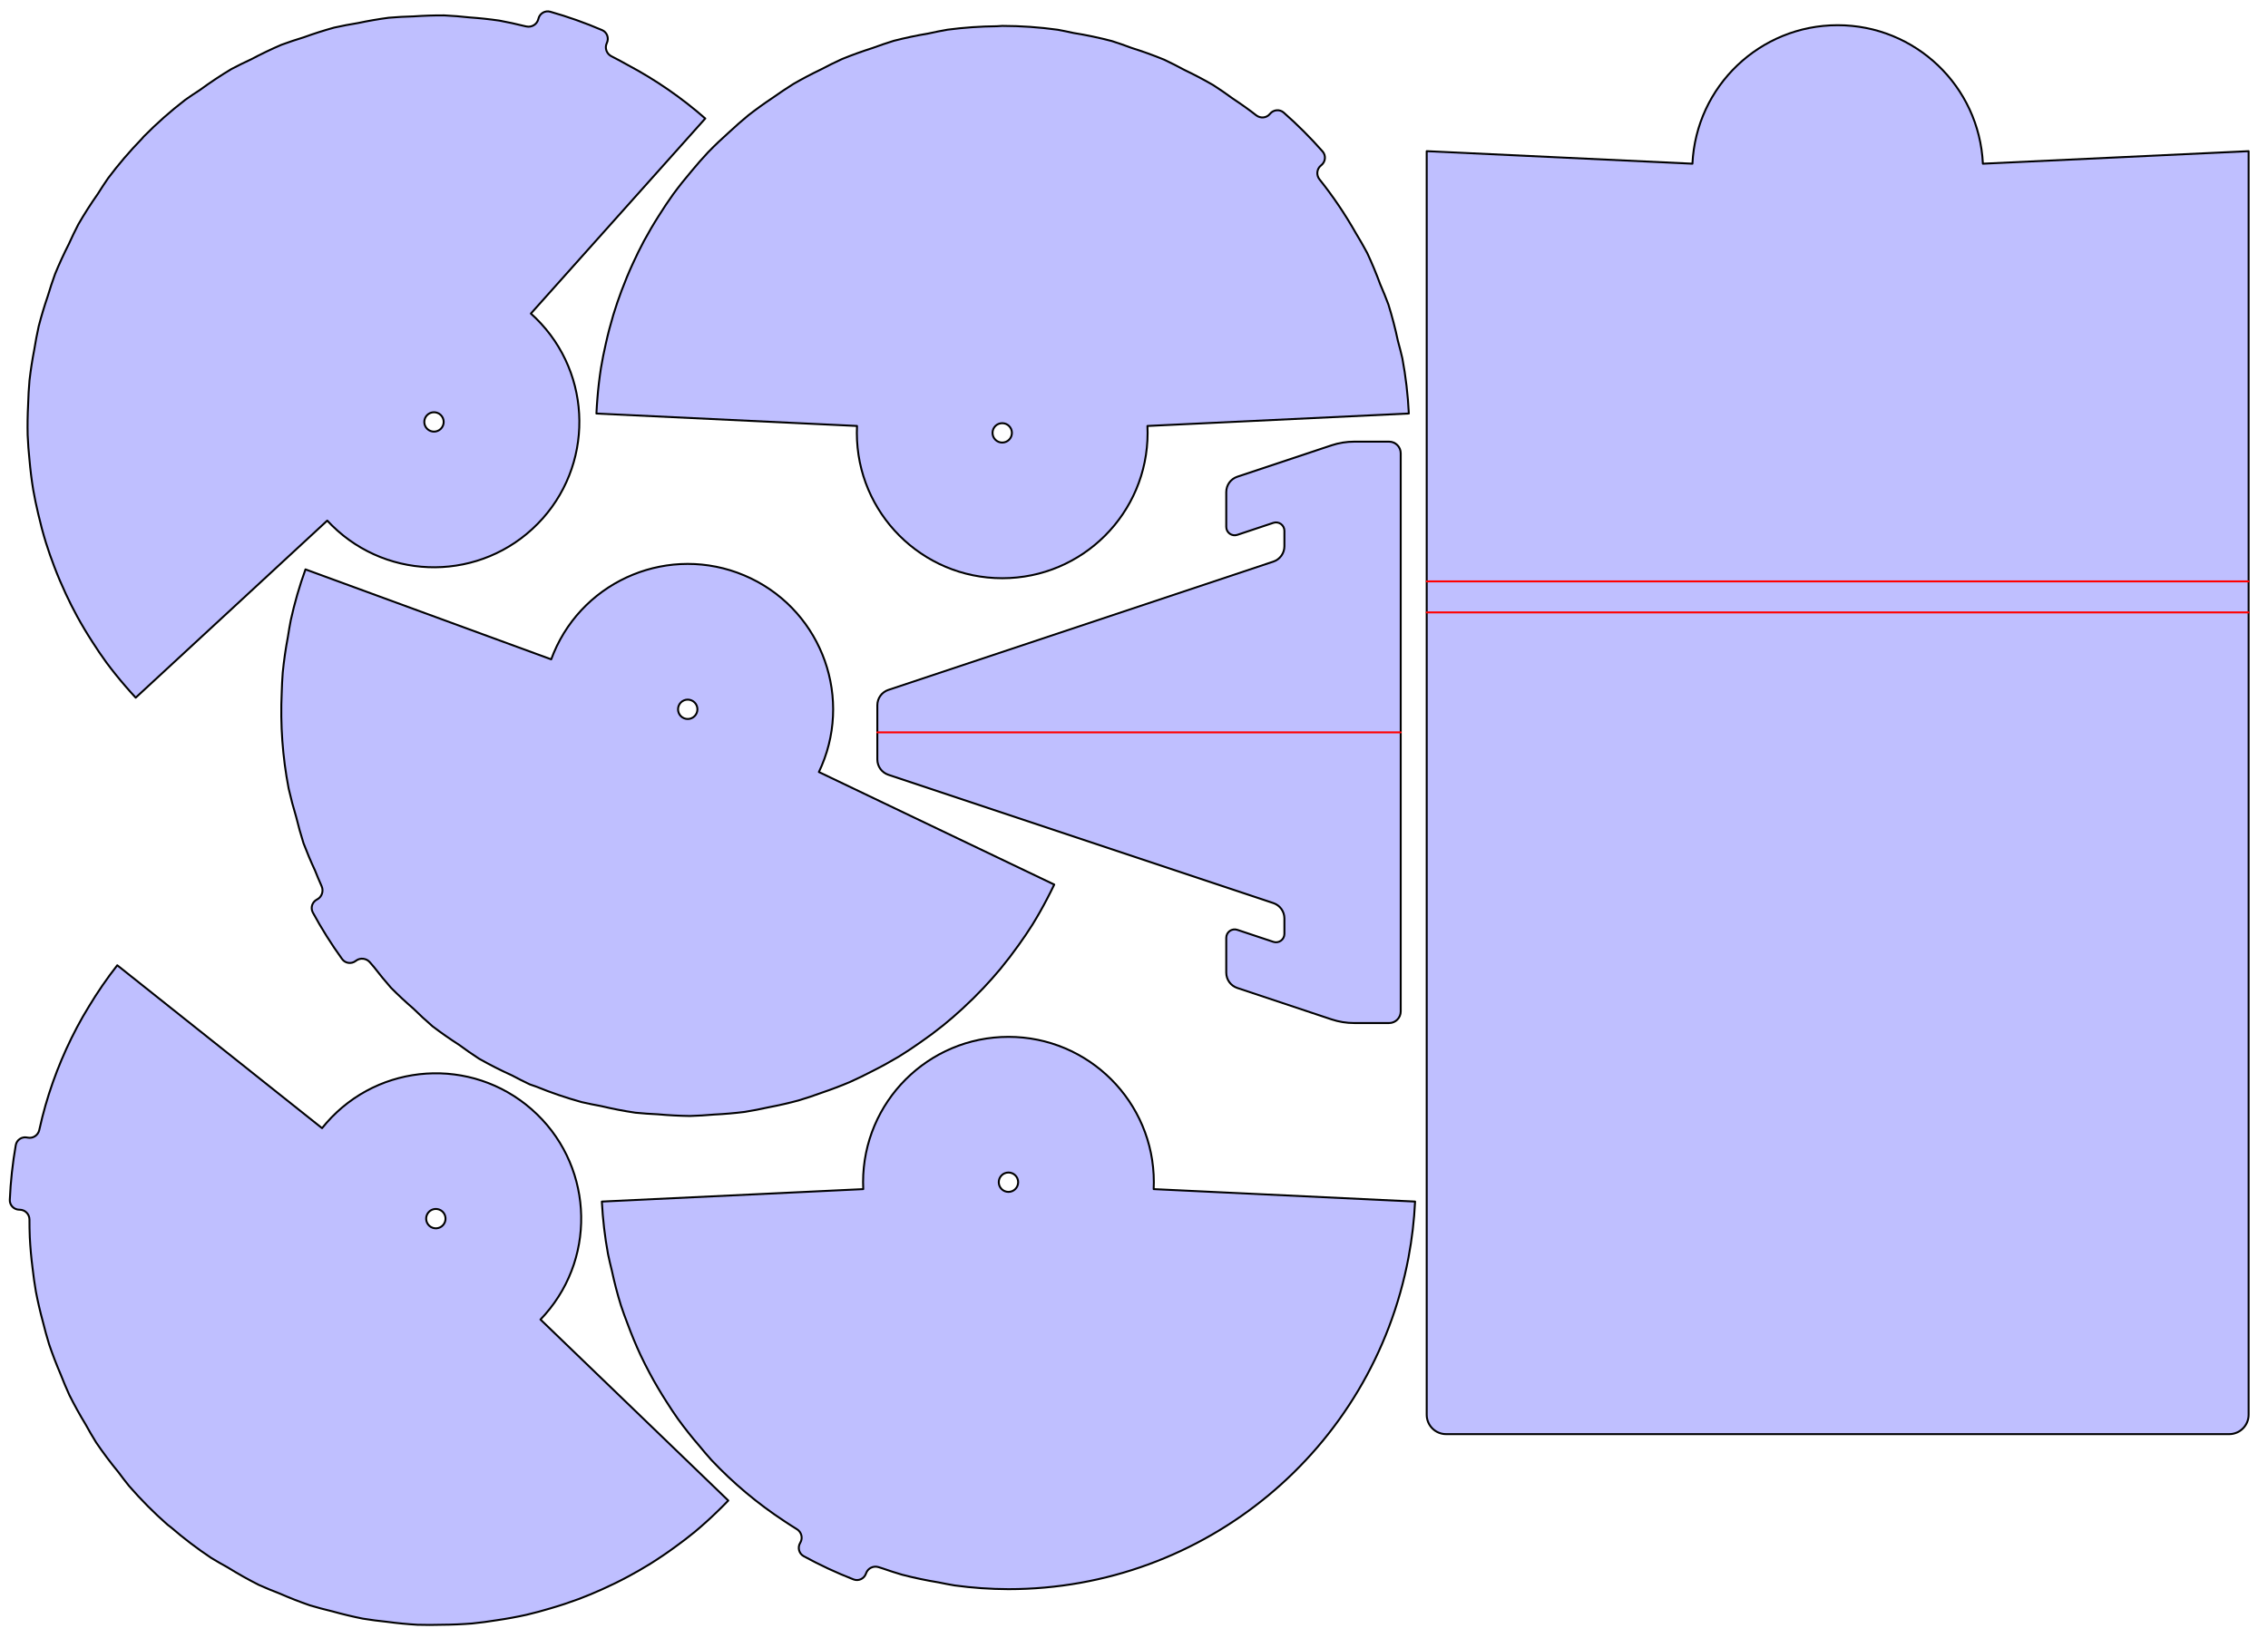
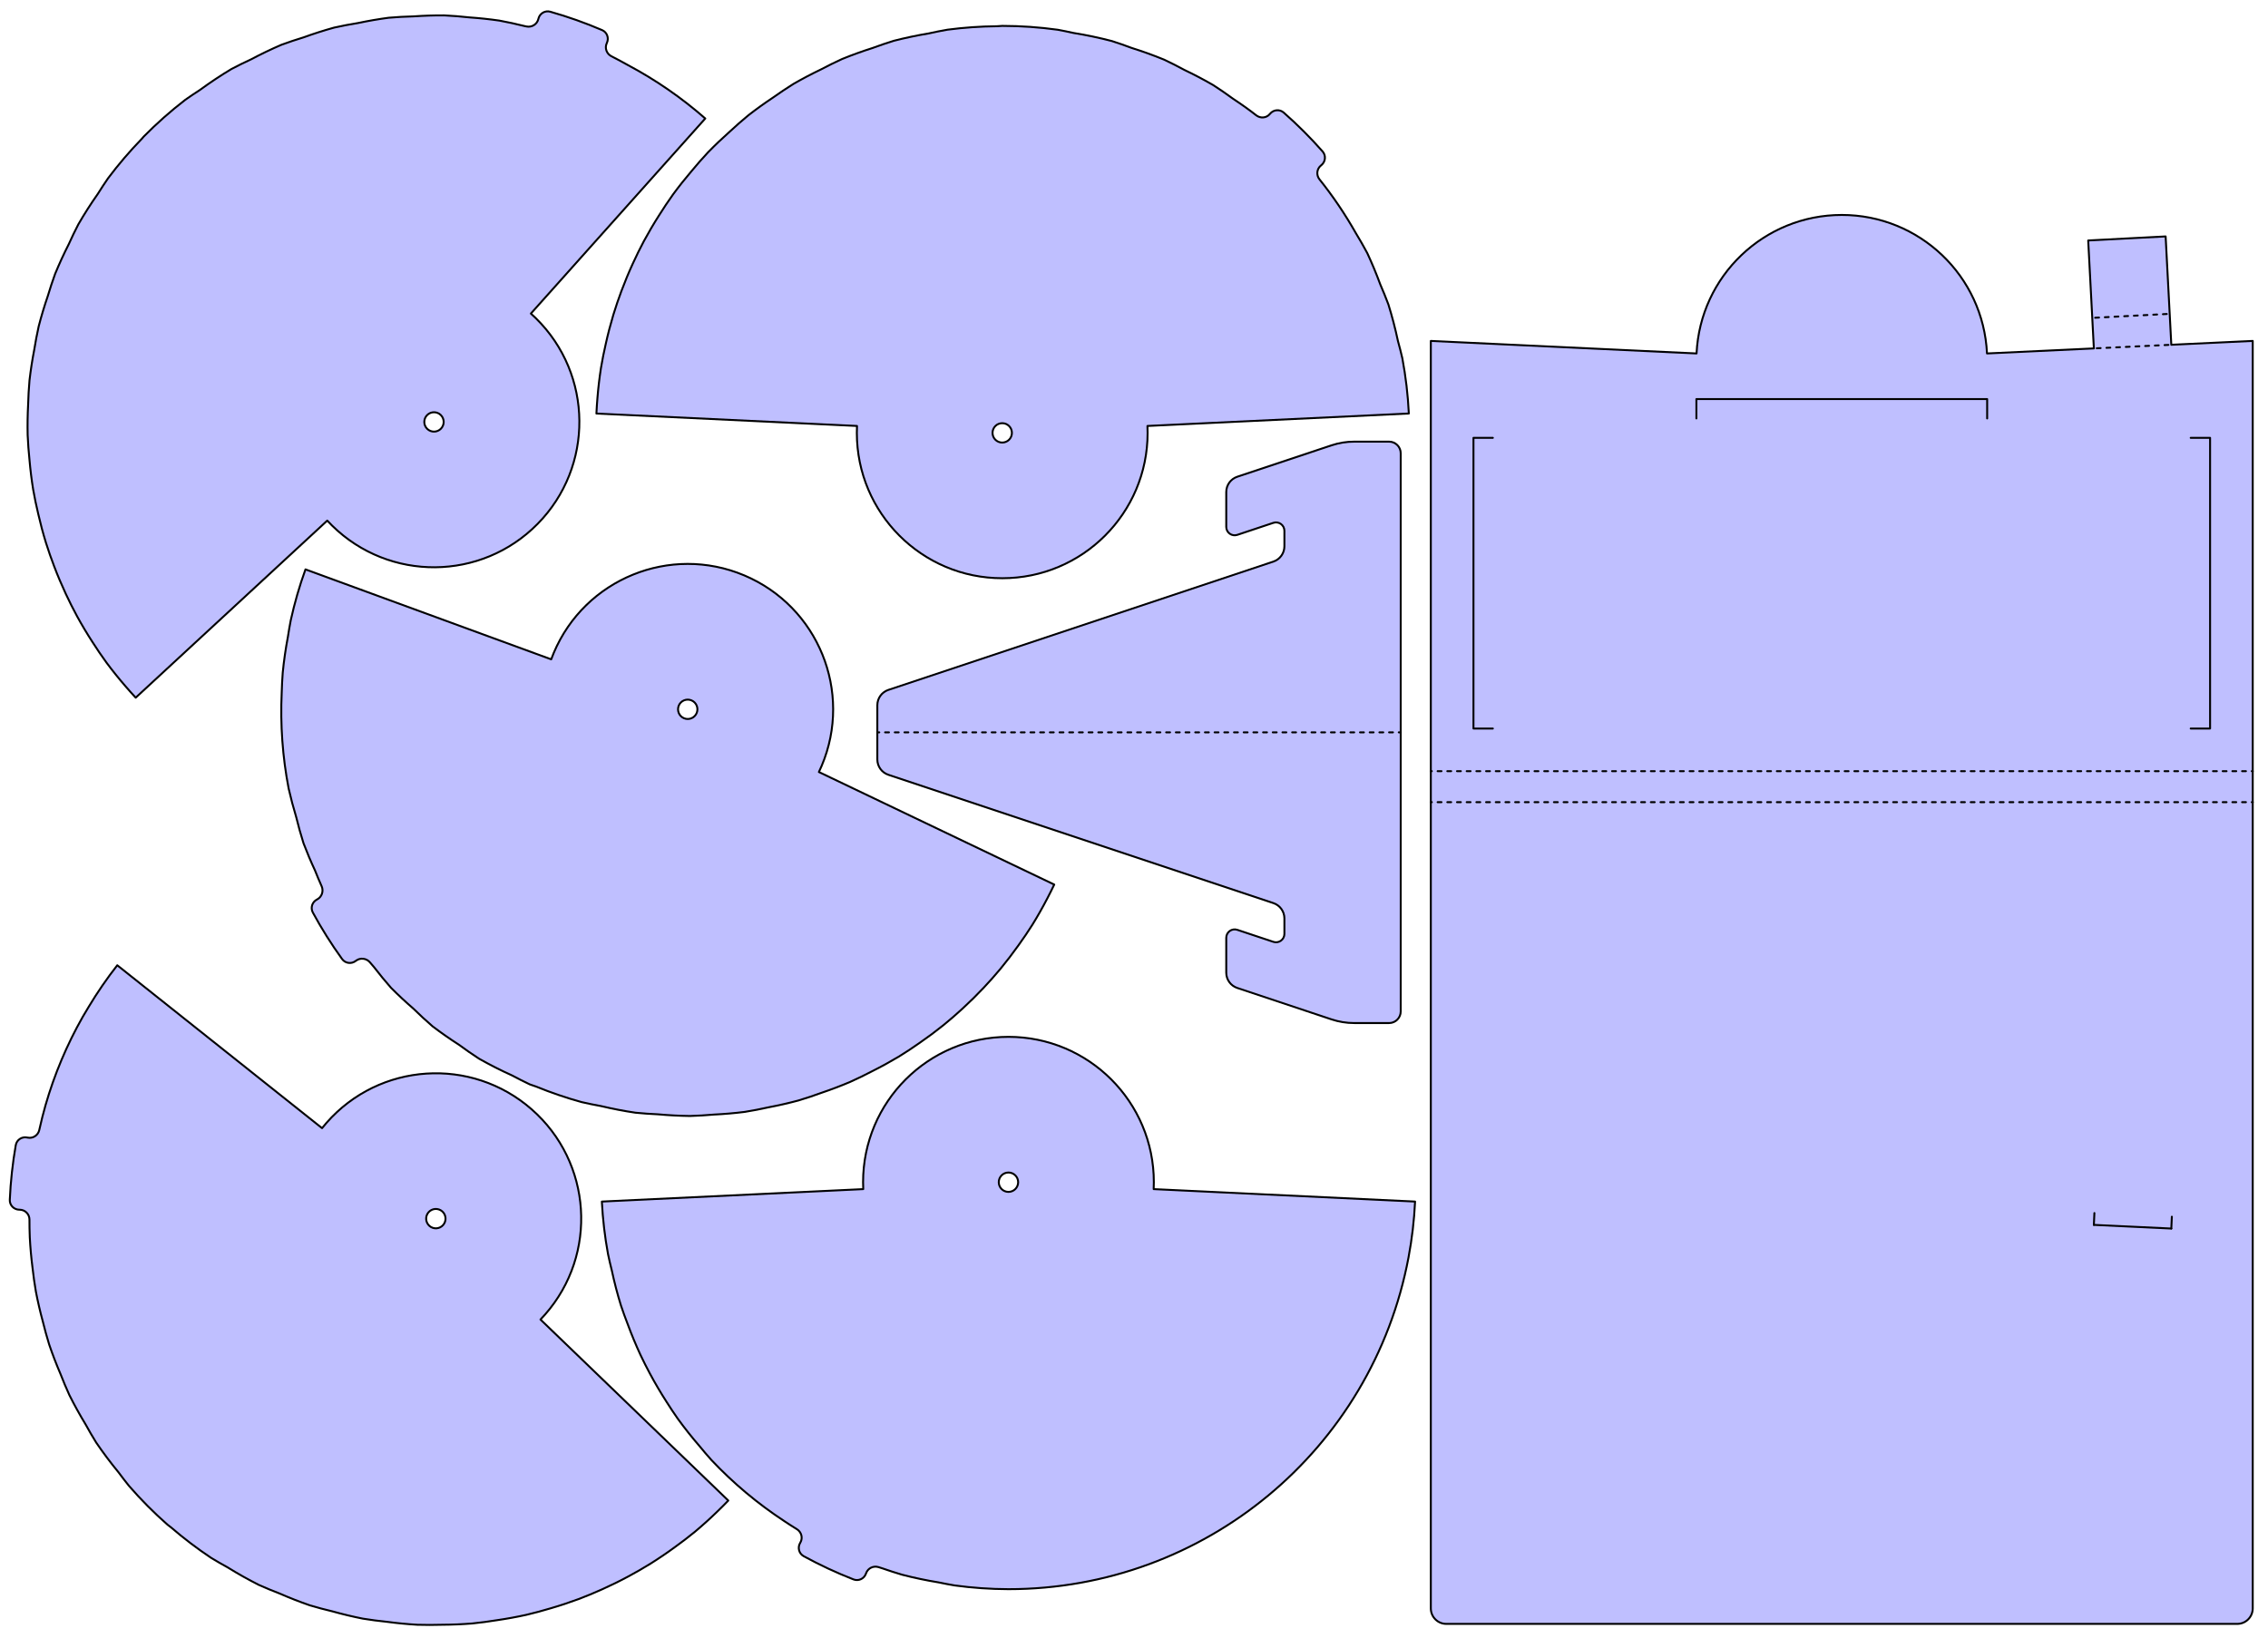
<svg xmlns="http://www.w3.org/2000/svg" xmlns:xlink="http://www.w3.org/1999/xlink" width="585mm" height="425mm" viewBox="0 0 585 425" version="1.1" id="svg1">
  <defs id="defs1">
    </defs>
  <g id="layer1" transform="translate(-3.000006,-440)">
    <g id="g65" transform="rotate(180,-136,1145.5)">
      <path id="rect6-1-23" style="fill:#000000;fill-opacity:0.25;stroke:#000000;stroke-width:0.5;stroke-linecap:round;stroke-linejoin:round" d="m -247,1555 v 212 h 212 v -212 z" />
      <path id="rect6-1-6" style="fill:#000000;fill-opacity:0.25;stroke:#000000;stroke-width:0.5;stroke-linecap:round;stroke-linejoin:round" d="m -141,1698.5 c 20.024,-10e-5 36.515,-15.732 37.458,-35.733 l 68.542,3.233 V 1651 h -5.2e-4 l 3.3e-4,-96 H -247 l -3.3e-4,101 h 5.2e-4 v 10 l 68.542,-3.233 c 0.943,20.002 17.434,35.733 37.458,35.733 z" />
    </g>
    <path id="path49" style="fill:#0000ff;fill-opacity:0.25;stroke:#000000;stroke-width:0.5;stroke-linecap:round;stroke-linejoin:round;stroke-opacity:1" d="m -482,582.5 c -20.711,-2e-5 -37.5,16.789 -37.5,37.5 1.5e-4,0.595 0.015,1.19 0.043,1.784 l -67.424,3.211 v 5.2e-4 c 0.46,8.074 1.851,16.067 4.145,23.822 0.449,1.672 0.941,3.328 1.376,4.688 0.42,1.315 -0.242,2.747 -1.54,3.22 l -0.117,0.043 c -1.297,0.472 -1.969,1.908 -1.468,3.194 1.72,4.411 3.723,8.706 5.996,12.859 0.663,1.211 2.195,1.619 3.39,0.929 l 0.157,-0.09 c 1.196,-0.69 2.738,-0.288 3.476,0.879 0.092,0.146 0.185,0.292 0.279,0.438 1.119,1.904 2.299,3.771 3.536,5.601 1.532,2.085 3.141,4.112 4.823,6.078 1.348,1.715 2.75,3.388 4.203,5.016 1.827,1.877 3.723,3.685 5.684,5.42 1.545,1.497 3.136,2.947 4.77,4.347 2.106,1.639 4.275,3.197 6.5,4.671 1.691,1.245 3.419,2.44 5.182,3.582 2.377,1.373 4.807,2.653 7.284,3.835 1.779,0.971 3.586,1.89 5.419,2.756 2.678,1.093 5.399,2.074 8.158,2.942 1.756,0.667 3.529,1.287 5.318,1.859 3.152,0.819 6.341,1.491 9.556,2.014 1.478,0.336 2.962,0.64 4.453,0.912 4.739,0.656 9.517,0.987 14.301,0.992 0.252,-0.016 0.504,-0.032 0.757,-0.05 4.472,-0.026 8.937,-0.337 13.369,-0.933 1.582,-0.277 3.157,-0.591 4.725,-0.94 3.066,-0.506 6.109,-1.149 9.118,-1.925 1.808,-0.56 3.6,-1.168 5.375,-1.825 2.691,-0.851 5.347,-1.81 7.96,-2.874 1.828,-0.837 3.631,-1.726 5.407,-2.667 2.439,-1.167 4.831,-2.428 7.173,-3.78 1.759,-1.102 3.486,-2.255 5.177,-3.459 2.198,-1.458 4.341,-2.999 6.423,-4.619 1.632,-1.346 3.223,-2.741 4.771,-4.184 1.945,-1.723 3.826,-3.517 5.638,-5.379 1.459,-1.565 2.87,-3.173 4.231,-4.824 1.675,-1.959 3.277,-3.979 4.803,-6.056 1.25,-1.752 2.445,-3.541 3.585,-5.366 1.381,-2.161 2.683,-4.371 3.902,-6.628 1.015,-1.908 1.971,-3.846 2.867,-5.813 1.067,-2.325 2.048,-4.688 2.942,-7.085 0.758,-2.024 1.452,-4.071 2.084,-6.138 0.738,-2.456 1.385,-4.938 1.941,-7.442 0.485,-2.096 0.905,-4.207 1.259,-6.329 0.394,-2.545 0.694,-5.103 0.9,-7.67 0.114,-1.342 0.202,-2.686 0.264,-4.031 l -67.216,-3.201 c 0.028,-0.594 0.042,-1.189 0.042,-1.784 2e-5,-20.711 -16.789,-37.5 -37.5,-37.5 z m 0,35 c 1.381,-6e-5 2.5,1.119 2.5,2.5 6e-5,1.381 -1.119,2.5 -2.5,2.5 -1.381,-2.3e-4 -2.5,-1.12 -2.5,-2.5 -6e-5,-1.381 1.119,-2.5 2.5,-2.5 z" />
-     <path id="path6" style="fill:#0000ff;fill-opacity:0.25;stroke:#000000;stroke-width:0.5;stroke-linecap:round;stroke-linejoin:round" d="m -552,475 c -19.74,1.3e-4 -36.1,15.804 -37.416,35.5 h -1.583 v 4 h 1.583 c 1.316,19.696 17.676,35.5 37.416,35.5 19.74,1.4e-4 36.101,-15.804 37.417,-35.5 h 1.583 v -4 h -1.583 c -1.316,-19.696 -17.677,-35.5 -37.417,-35.5 z" />
+     <path id="path6" style="fill:#0000ff;fill-opacity:0.25;stroke:#000000;stroke-width:0.5;stroke-linecap:round;stroke-linejoin:round" d="m -547,467.5 c -6.583,2e-5 -13.049,1.733 -18.75,5.024 -11.603,6.699 -18.75,19.078 -18.75,32.476 h -2.5 v 10 h 2.5 c 2e-5,13.398 7.148,25.777 18.75,32.476 11.602,6.699 25.897,6.699 37.5,0 11.603,-6.699 18.75,-19.079 18.75,-32.476 h 2.5 v -10 h -2.5 c -2e-5,-13.398 -7.148,-25.777 -18.75,-32.476 -5.701,-3.291 -12.167,-5.024 -18.75,-5.024 z m 0,36.979 c 3.038,-2.4e-4 5.5,2.462 5.5,5.5 -4e-5,3.038 -2.463,5.5 -5.5,5.5 -3.038,-4e-5 -5.5,-2.462 -5.5,-5.5 4e-5,-3.038 2.462,-5.5 5.5,-5.5 z" />
    <g id="g17" transform="translate(-590,276)" style="fill:#0000ff;fill-opacity:0.2">
      <path id="rect10-0" style="fill:#0000ff;stroke:#000000;stroke-width:0.5;stroke-linecap:round;stroke-linejoin:round;fill-opacity:0.25" d="M 13 35 C 10.238 35 8 37.238 8 40 L 8 93 A 2 2 0 0 1 6 95 L 5 95 A 2 2 0 0 0 3 97 L 3 105 C 3 107.761 5.239 110 8 110 L 64 110 L 64 114 L 8 114 C 5.239 114 3 116.239 3 119 L 3 181 C 3 182.657 2.95 185.477 3.873 186.823 C 4.774 188.137 6.286 189 8 189 L 73 189 C 75.762 189 78 186.761 78 184 L 78 40 C 78 37.238 75.762 35 73 35 L 13 35 z M 13 97.5 A 2.5 2.5 0 0 1 15.5 100 A 2.5 2.5 0 0 1 13 102.5 A 2.5 2.5 0 0 1 10.5 100 A 2.5 2.5 0 0 1 13 97.5 z M 13 121.5 A 2.5 2.5 0 0 1 15.5 124 A 2.5 2.5 0 0 1 13 126.5 A 2.5 2.5 0 0 1 10.5 124 A 2.5 2.5 0 0 1 13 121.5 z " />
-       <path style="fill:#0000ff;stroke:#ff0000;stroke-width:0.5;stroke-linecap:round;stroke-linejoin:round;stroke-opacity:1;fill-opacity:0.2" d="M 64,114 H 78" id="path14-2" />
-       <path style="fill:#0000ff;stroke:#ff0000;stroke-width:0.5;stroke-linecap:round;stroke-linejoin:round;stroke-opacity:1;fill-opacity:0.2" d="M 64,110 H 78" id="path14-2-7" />
+       <path style="fill:#0000ff;stroke:#000000;stroke-width:0.5;stroke-linecap:round;stroke-linejoin:round;stroke-opacity:1;fill-opacity:0.2;stroke-dasharray:1,1.5;stroke-dashoffset:1" d="M 64,114 H 78" id="path14-2" />
+       <path style="fill:#0000ff;stroke:#000000;stroke-width:0.5;stroke-linecap:round;stroke-linejoin:round;stroke-opacity:1;fill-opacity:0.2;stroke-dasharray:1,1.5;stroke-dashoffset:1" d="M 64,110 H 78" id="path14-2-7" />
    </g>
    <g id="g18-8-83" transform="rotate(90,-302.0002,-170.0001)" style="fill:#0000ff;fill-opacity:0.25">
      <path id="path11-462-9-3" style="fill:#0000ff;fill-opacity:0.25;stroke:#000000;stroke-width:0.5;stroke-linecap:round;stroke-linejoin:round" d="m -109,94 v 44 l 8e-5,10 a 5,5 45 0 0 5,5 l 14,3e-5 -4.5e-5,3.214 c -3.9e-5,2.761 2.218,4.67 4.903,4.029 28.573,-6.821 49.097,-32.436 49.097,-62.242 -2.5e-5,-1.344 -0.042,-2.687 -0.127,-4.027 -0.174,-2.755 -2.748,-4.973 -5.509,-4.973 l -62.364,-1.4e-5 a 5,5 135 0 0 -5,5 z m 9,1.5 c 1.38,2.27e-4 2.499,1.119 2.5,2.5 5.8e-5,1.381 -1.119,2.5 -2.5,2.5 -1.381,6e-5 -2.5,-1.119 -2.5,-2.5 2.3e-4,-1.381 1.12,-2.5 2.5,-2.5 z" transform="rotate(-90)" />
    </g>
    <g id="g18-8-83-9" transform="rotate(90,-262.0002,-130.0001)" style="fill:#0000ff;fill-opacity:0.25">
      <path id="path11-462-9-3-1" style="fill:#0000ff;fill-opacity:0.25;stroke:#000000;stroke-width:0.5;stroke-linecap:round;stroke-linejoin:round" d="M -109,94 -109,141 a 2,2 45 0 0 2,2 h 0 a 2,2 45 0 1 2,2 v 3 c 0,2.761 2.239,5 5,5 l 10,-2e-5 -7.3e-5,3.214 c -6.3e-5,2.761 2.218,4.67 4.903,4.029 28.573,-6.821 49.097,-32.436 49.097,-62.242 -2.5e-5,-1.344 -0.042,-2.687 -0.127,-4.027 -0.174,-2.755 -2.748,-4.973 -5.509,-4.973 l -62.364,4.6e-5 c -2.761,2e-6 -5,2.239 -5,5 z m 9,1.5 c 1.38,2.27e-4 2.499,1.119 2.5,2.5 5.8e-5,1.381 -1.119,2.5 -2.5,2.5 -1.381,6e-5 -2.5,-1.119 -2.5,-2.5 2.3e-4,-1.381 1.12,-2.5 2.5,-2.5 z" transform="rotate(-90)" />
    </g>
    <g id="g18-8-83-5" transform="rotate(90,-222.0002,-90.00014)" style="fill:#0000ff;fill-opacity:0.25">
      <path id="path11-462-9-3-7" style="fill:#0000ff;fill-opacity:0.25;stroke:#000000;stroke-width:0.5;stroke-linecap:round;stroke-linejoin:round" d="m -109,94 1.5e-4,37 a 2,2 45 0 0 2,2 h 0 a 2,2 45 0 1 2,2 v 13 c 0,2.761 2.239,5 5,5 l 10,-3e-5 -7e-5,3.214 c -6.1e-5,2.761 2.218,4.67 4.903,4.029 28.573,-6.821 49.097,-32.436 49.097,-62.242 -2.5e-5,-1.344 -0.042,-2.687 -0.127,-4.027 -0.174,-2.755 -2.748,-4.973 -5.509,-4.973 l -62.364,5.6e-5 c -2.761,2e-6 -5,2.239 -5,5 z m 9,1.5 c 1.38,2.27e-4 2.499,1.119 2.5,2.5 5.8e-5,1.381 -1.119,2.5 -2.5,2.5 -1.381,6e-5 -2.5,-1.119 -2.5,-2.5 2.3e-4,-1.381 1.12,-2.5 2.5,-2.5 z" transform="rotate(-90)" />
    </g>
    <g id="g18-8-83-59" transform="rotate(90,-182.0002,-50.00013)" style="fill:#0000ff;fill-opacity:0.25">
      <path id="path11-462-9-3-3" style="fill:#0000ff;fill-opacity:0.25;stroke:#000000;stroke-width:0.5;stroke-linecap:round;stroke-linejoin:round" d="m -109,94 1.4e-4,27 a 2,2 45 0 0 2,2 h 0 a 2,2 45 0 1 2,2 v 23 c 0,2.761 2.239,5 5,5 l 10,-3e-5 -7.1e-5,3.214 c -6.1e-5,2.761 2.218,4.67 4.903,4.029 28.573,-6.821 49.097,-32.436 49.097,-62.242 -2.5e-5,-1.344 -0.042,-2.687 -0.127,-4.027 -0.174,-2.755 -2.748,-4.973 -5.509,-4.973 l -62.364,5.6e-5 c -2.761,2e-6 -5,2.239 -5,5 z m 9,1.5 c 1.38,2.27e-4 2.499,1.119 2.5,2.5 5.8e-5,1.381 -1.119,2.5 -2.5,2.5 -1.381,6e-5 -2.5,-1.119 -2.5,-2.5 2.3e-4,-1.381 1.12,-2.5 2.5,-2.5 z" transform="rotate(-90)" />
    </g>
    <g id="g18-8-83-1" transform="rotate(90,-142.0002,-10.00014)" style="fill:#0000ff;fill-opacity:0.25">
      <path id="path11-462-9-3-9" style="fill:#0000ff;fill-opacity:0.25;stroke:#000000;stroke-width:0.5;stroke-linecap:round;stroke-linejoin:round" d="m -109,94 1.3e-4,17 a 2,2 45 0 0 2,2 h 0 a 2,2 45 0 1 2,2 l 0,33 c 0,2.761 2.239,5 5,5 l 10,-3e-5 -7.2e-5,3.214 c -6.2e-5,2.761 2.218,4.67 4.903,4.029 28.573,-6.821 49.097,-32.436 49.097,-62.242 -2.5e-5,-1.344 -0.042,-2.687 -0.127,-4.027 -0.174,-2.755 -2.748,-4.973 -5.509,-4.973 l -62.364,5.6e-5 c -2.761,2e-6 -5,2.239 -5,5 z m 9,1.5 c 1.38,2.27e-4 2.499,1.119 2.5,2.5 5.8e-5,1.381 -1.119,2.5 -2.5,2.5 -1.381,6e-5 -2.5,-1.119 -2.5,-2.5 2.3e-4,-1.381 1.12,-2.5 2.5,-2.5 z" transform="rotate(-90)" />
    </g>
    <rect style="fill:#000000;fill-opacity:0.25;stroke:#000000;stroke-width:0.5;stroke-linecap:round;stroke-linejoin:round;stroke-opacity:1" id="rect39" width="75" height="75" x="-173" y="220.587" rx="5" ry="5" />
    <g id="g40" transform="translate(-276.0001,102.5)">
      <use x="0" y="0" xlink:href="#g18-8-83" id="use21" transform="translate(685.0005,-102.0001)" />
      <use x="0" y="0" xlink:href="#g18-8-83-9" id="use36" transform="translate(605.0005,-102.0001)" />
      <use x="0" y="0" xlink:href="#g18-8-83-5" id="use37" transform="translate(525.0005,-102.0001)" />
      <use x="0" y="0" xlink:href="#g18-8-83-59" id="use38" transform="translate(445.0005,-102.0001)" />
      <use x="0" y="0" xlink:href="#g18-8-83-1" id="use39" transform="translate(365.0005,-102.0001)" />
    </g>
    <text xml:space="preserve" style="font-size:10.583px;font-family:'TeX Gyre Chorus';-inkscape-font-specification:'TeX Gyre Chorus';writing-mode:lr-tb;direction:ltr;fill:#000000;fill-opacity:1;stroke:#000000;stroke-width:0.5;stroke-linecap:round;stroke-linejoin:round;stroke-opacity:1" x="-582" y="210" id="text40">
      <tspan id="tspan40" style="font-style:normal;font-variant:normal;font-weight:normal;font-stretch:normal;font-family:'DejaVu Sans';-inkscape-font-specification:'DejaVu Sans';fill:#000000;fill-opacity:1;stroke:none;stroke-width:0.5" x="-582" y="210">Model</tspan>
    </text>
    <text xml:space="preserve" style="font-size:10.583px;font-family:'TeX Gyre Chorus';-inkscape-font-specification:'TeX Gyre Chorus';writing-mode:lr-tb;direction:ltr;fill:#000000;fill-opacity:1;stroke:#000000;stroke-width:0.5;stroke-linecap:round;stroke-linejoin:round;stroke-opacity:1" x="-172" y="210" id="text40-7">
      <tspan id="tspan40-1" style="font-style:normal;font-variant:normal;font-weight:normal;font-stretch:normal;font-family:'DejaVu Sans';-inkscape-font-specification:'DejaVu Sans';fill:#000000;fill-opacity:1;stroke:none;stroke-width:0.5" x="-172" y="210">Preview</tspan>
    </text>
    <text xml:space="preserve" style="font-style:normal;font-variant:normal;font-weight:normal;font-stretch:normal;font-size:10.583px;font-family:'DejaVu Sans';-inkscape-font-specification:'DejaVu Sans';writing-mode:lr-tb;direction:ltr;fill:#000000;fill-opacity:1;stroke:none;stroke-width:0.5;stroke-linecap:round;stroke-linejoin:round;stroke-opacity:1" x="3" y="210" id="text41">
      <tspan id="tspan41" style="stroke-width:0.5" x="3" y="210">Print</tspan>
    </text>
    <use x="0" y="0" xlink:href="#g17" id="use41" transform="rotate(180,-253.3228,343.6771)" />
-     <use x="0" y="0" xlink:href="#g18-8-83-1" id="use42" transform="translate(344.2379,1.35411)" />
-     <use x="0" y="0" xlink:href="#g18-8-83-59" id="use43" transform="rotate(180,-60.29389,257.1772)" />
-     <use x="0" y="0" xlink:href="#g18-8-83-5" id="use44" transform="translate(643.7962,1.200295)" />
-     <use x="0" y="0" xlink:href="#g18-8-83-9" id="use45" transform="rotate(-90,-131.5917,7.091318)" />
-     <use x="0" y="0" xlink:href="#g18-8-83" id="use46" transform="rotate(180,-142.5586,298.7355)" />
-     <use x="0" y="0" xlink:href="#path6" id="use47" transform="translate(740.7666,-179.8541)" />
+     <use x="0" y="0" xlink:href="#g18-8-83-1" id="use42" transform="translate(473.9214,22.83672)" />
+     <use x="0" y="0" xlink:href="#g18-8-83-59" id="use43" transform="rotate(180,-63.47098,264.1188)" />
+     <use x="0" y="0" xlink:href="#g18-8-83-5" id="use44" transform="rotate(180,-67.92142,316.4958)" />
+     <use x="0" y="0" xlink:href="#g18-8-83-9" id="use45" transform="rotate(-90,-115.942,27.05813)" />
+     <use x="0" y="0" xlink:href="#g18-8-83" id="use46" transform="translate(664.1645,1.724905)" />
+     <use x="0" y="0" xlink:href="#path6" id="use47" transform="translate(728.5583,-157.1168)" />
    <path id="path49-0" style="fill:#0000ff;fill-opacity:0.25;stroke:#000000;stroke-width:0.5;stroke-linecap:round;stroke-linejoin:round;stroke-opacity:1" d="m -482,732.501 c -20.711,-2e-5 -37.5,16.789 -37.5,37.5 1.5e-4,0.595 0.015,1.19 0.043,1.784 l -67.424,3.211 c 0.238,4.307 0.741,8.596 1.507,12.842 0.169,0.997 0.353,1.991 0.55,2.982 1.669,8.13 4.296,16.033 7.826,23.544 0.896,1.893 1.848,3.758 2.855,5.593 0.049,0.09 0.098,0.18 0.147,0.271 0.659,1.213 0.251,2.742 -0.945,3.432 l -0.157,0.09 c -1.196,0.69 -1.608,2.221 -0.891,3.401 2.46,4.045 5.178,7.928 8.138,11.623 0.863,1.078 2.442,1.214 3.5,0.326 l 0.142,-0.119 c 1.058,-0.887 2.633,-0.748 3.54,0.293 0.89,1.022 1.898,2.142 3.084,3.39 1.83,1.881 3.73,3.693 5.696,5.431 1.526,1.396 3.093,2.746 4.699,4.049 2.099,1.633 4.259,3.186 6.476,4.654 1.664,1.165 3.361,2.282 5.09,3.349 2.361,1.363 4.775,2.634 7.235,3.81 1.74,0.907 3.504,1.766 5.292,2.574 2.651,1.081 5.345,2.052 8.075,2.913 1.715,0.625 3.445,1.206 5.19,1.74 3.107,0.805 6.249,1.467 9.416,1.984 1.444,0.316 2.894,0.602 4.35,0.856 4.661,0.64 9.359,0.966 14.064,0.975 0.372,-0.022 0.744,-0.047 1.116,-0.073 4.348,-0.033 8.69,-0.336 13.001,-0.907 1.613,-0.282 3.22,-0.601 4.818,-0.958 3.035,-0.503 6.046,-1.138 9.025,-1.905 1.827,-0.565 3.638,-1.18 5.432,-1.844 2.672,-0.846 5.308,-1.798 7.904,-2.854 1.844,-0.844 3.663,-1.741 5.454,-2.69 2.421,-1.16 4.798,-2.412 7.123,-3.753 1.775,-1.111 3.516,-2.274 5.222,-3.489 2.182,-1.448 4.31,-2.978 6.377,-4.585 1.643,-1.355 3.245,-2.76 4.803,-4.212 1.936,-1.715 3.808,-3.501 5.612,-5.354 1.464,-1.57 2.88,-3.184 4.245,-4.841 1.67,-1.954 3.268,-3.968 4.79,-6.039 1.253,-1.756 2.452,-3.551 3.595,-5.381 1.378,-2.156 2.677,-4.362 3.893,-6.613 1.018,-1.913 1.977,-3.857 2.874,-5.829 1.064,-2.319 2.043,-4.676 2.935,-7.066 0.76,-2.029 1.456,-4.081 2.089,-6.153 0.737,-2.453 1.383,-4.931 1.938,-7.431 0.485,-2.099 0.906,-4.213 1.261,-6.338 0.394,-2.543 0.693,-5.1 0.899,-7.665 0.114,-1.343 0.202,-2.687 0.265,-4.033 l -67.216,-3.201 c 0.028,-0.594 0.042,-1.189 0.042,-1.784 2e-5,-20.711 -16.789,-37.5 -37.5,-37.5 z m 0,35 c 1.381,-6e-5 2.5,1.119 2.5,2.5 6e-5,1.381 -1.119,2.5 -2.5,2.5 -1.381,-2.3e-4 -2.5,-1.12 -2.5,-2.5 -6e-5,-1.381 1.119,-2.5 2.5,-2.5 z" />
    <path id="path49-5" style="fill:#0000ff;fill-opacity:0.25;stroke:#000000;stroke-width:0.5;stroke-linecap:round;stroke-linejoin:round;stroke-opacity:1" d="m -482,1032.504 c -20.711,0 -37.5,16.789 -37.5,37.5 1.5e-4,0.595 0.015,1.19 0.043,1.784 l -67.423,3.211 c 0.236,4.546 0.767,9.071 1.59,13.548 0.3,1.431 0.63,2.855 0.989,4.273 0.649,3.028 1.431,6.025 2.345,8.984 0.546,1.634 1.133,3.254 1.759,4.859 2.863,7.792 6.64,15.217 11.252,22.119 1.477,2.064 3.028,4.074 4.651,6.025 1.393,1.882 2.849,3.717 4.365,5.502 1.751,1.836 3.568,3.609 5.447,5.313 1.035,1.055 2.091,2.088 3.17,3.098 1.008,0.944 1.125,2.545 0.237,3.602 l -0.024,0.029 c -0.888,1.058 -0.751,2.637 0.326,3.5 3.695,2.96 7.577,5.678 11.623,8.138 1.18,0.717 2.71,0.305 3.401,-0.891 l 0.066,-0.114 c 0.69,-1.196 2.234,-1.631 3.464,-1.005 0.49,0.249 0.982,0.495 1.475,0.737 1.997,1.137 4.031,2.207 6.098,3.211 2.433,0.998 4.902,1.903 7.403,2.716 2.09,0.831 4.205,1.594 6.344,2.288 2.669,0.683 5.363,1.26 8.078,1.731 2.064,0.501 4.142,0.939 6.232,1.313 3.156,0.368 6.328,0.593 9.504,0.673 1.692,0.159 3.388,0.277 5.087,0.353 0.581,-0.033 1.162,-0.071 1.742,-0.114 4.131,-0.044 8.255,-0.332 12.352,-0.862 1.702,-0.295 3.396,-0.632 5.082,-1.011 2.946,-0.492 5.871,-1.109 8.764,-1.851 1.877,-0.579 3.737,-1.21 5.579,-1.894 2.62,-0.831 5.207,-1.766 7.754,-2.8 1.88,-0.859 3.734,-1.773 5.56,-2.742 2.386,-1.144 4.729,-2.378 7.022,-3.7 1.798,-1.124 3.561,-2.302 5.288,-3.533 2.161,-1.435 4.268,-2.95 6.316,-4.542 1.658,-1.366 3.273,-2.783 4.844,-4.248 1.922,-1.704 3.781,-3.477 5.573,-5.317 1.476,-1.582 2.903,-3.208 4.278,-4.878 1.658,-1.94 3.244,-3.941 4.756,-5.997 1.264,-1.77 2.472,-3.578 3.624,-5.422 1.369,-2.143 2.659,-4.335 3.869,-6.572 1.024,-1.923 1.988,-3.878 2.89,-5.861 1.06,-2.311 2.035,-4.659 2.924,-7.04 0.762,-2.036 1.461,-4.095 2.096,-6.175 0.734,-2.446 1.379,-4.918 1.934,-7.41 0.486,-2.104 0.908,-4.223 1.263,-6.353 0.393,-2.54 0.693,-5.093 0.898,-7.655 0.114,-1.344 0.202,-2.689 0.265,-4.037 l -67.216,-3.201 c 0.028,-0.594 0.042,-1.189 0.042,-1.784 0,-20.711 -16.789,-37.5 -37.5,-37.5 z m 0,35 c 1.381,-10e-5 2.5,1.119 2.5,2.5 6e-5,1.381 -1.119,2.5 -2.5,2.5 -1.381,-2e-4 -2.5,-1.119 -2.5,-2.5 -6e-5,-1.381 1.119,-2.5 2.5,-2.5 z" />
    <path id="path49-7" style="fill:#0000ff;fill-opacity:0.25;stroke:#000000;stroke-width:0.5;stroke-linecap:round;stroke-linejoin:round;stroke-opacity:1" d="m -482,882.502 c -20.711,-2e-5 -37.5,16.789 -37.5,37.5 1.5e-4,0.595 0.015,1.19 0.043,1.784 l -67.423,3.211 c 0.232,4.783 0.791,9.544 1.673,14.251 0.346,1.492 0.725,2.977 1.136,4.453 0.674,3.18 1.496,6.327 2.462,9.431 0.652,1.741 1.349,3.464 2.092,5.168 1.008,2.745 2.131,5.446 3.365,8.097 0.942,1.761 1.934,3.494 2.975,5.199 2.743,4.845 5.867,9.463 9.34,13.811 0.862,1.079 0.726,2.654 -0.332,3.541 l -0.181,0.152 c -1.058,0.887 -1.198,2.466 -0.287,3.504 3.125,3.557 6.476,6.908 10.033,10.033 1.037,0.911 2.616,0.771 3.504,-0.286 l 0.075,-0.089 c 0.888,-1.058 2.445,-1.172 3.529,-0.316 1.657,1.309 3.648,2.733 5.976,4.273 1.662,1.218 3.359,2.386 5.089,3.504 2.423,1.402 4.9,2.707 7.427,3.911 1.726,0.937 3.478,1.825 5.254,2.663 2.744,1.123 5.535,2.13 8.365,3.017 1.684,0.635 3.384,1.228 5.098,1.776 3.269,0.856 6.577,1.553 9.914,2.089 1.352,0.304 2.709,0.581 4.072,0.831 4.739,0.656 9.517,0.987 14.3,0.992 0.454,-0.027 0.907,-0.056 1.36,-0.089 4.264,-0.038 8.522,-0.335 12.75,-0.89 1.644,-0.286 3.282,-0.612 4.91,-0.977 3.003,-0.499 5.983,-1.128 8.932,-1.886 1.853,-0.572 3.689,-1.196 5.507,-1.87 2.644,-0.838 5.253,-1.78 7.822,-2.824 1.867,-0.854 3.708,-1.762 5.522,-2.723 2.399,-1.15 4.754,-2.391 7.06,-3.72 1.788,-1.118 3.542,-2.291 5.26,-3.515 2.17,-1.441 4.286,-2.962 6.343,-4.561 1.651,-1.361 3.261,-2.773 4.826,-4.232 1.927,-1.708 3.792,-3.486 5.588,-5.33 1.474,-1.579 2.898,-3.204 4.272,-4.871 1.659,-1.942 3.248,-3.945 4.761,-6.003 1.262,-1.768 2.469,-3.574 3.619,-5.417 1.371,-2.145 2.663,-4.34 3.874,-6.579 1.022,-1.92 1.984,-3.87 2.885,-5.85 1.062,-2.314 2.038,-4.666 2.929,-7.051 0.761,-2.033 1.459,-4.089 2.093,-6.166 0.735,-2.449 1.381,-4.923 1.935,-7.419 0.486,-2.102 0.907,-4.219 1.262,-6.347 0.393,-2.541 0.693,-5.096 0.899,-7.659 0.114,-1.343 0.202,-2.688 0.265,-4.035 l -67.216,-3.201 c 0.028,-0.594 0.042,-1.189 0.042,-1.784 2e-5,-20.711 -16.789,-37.5 -37.5,-37.5 z m 0,35 c 1.381,-6e-5 2.5,1.119 2.5,2.5 6e-5,1.381 -1.119,2.5 -2.5,2.5 -1.381,-2.3e-4 -2.5,-1.12 -2.5,-2.5 -6e-5,-1.381 1.119,-2.5 2.5,-2.5 z" />
    <path id="path49-4" style="fill:#0000ff;fill-opacity:0.25;stroke:#000000;stroke-width:0.5;stroke-linecap:round;stroke-linejoin:round;stroke-opacity:1" d="m -482,1182.505 c -20.711,0 -37.5,16.789 -37.5,37.5 1.5e-4,0.595 0.015,1.19 0.043,1.784 l -67.423,3.211 c 0.236,4.547 0.767,9.074 1.591,13.553 0.299,1.425 0.627,2.843 0.984,4.253 0.65,3.034 1.434,6.037 2.35,9.001 0.545,1.629 1.129,3.244 1.753,4.845 0.989,2.684 2.087,5.327 3.291,7.921 0.763,1.614 1.568,3.209 2.413,4.782 1.337,2.496 2.775,4.937 4.309,7.317 0.937,1.487 1.911,2.951 2.921,4.389 1.744,2.4 3.589,4.725 5.529,6.969 1.008,1.236 2.045,2.449 3.108,3.638 5.632,5.975 11.946,11.27 18.812,15.774 0.921,0.615 2.079,1.363 3.246,2.083 1.175,0.725 1.588,2.249 0.897,3.445 l -0.074,0.129 c -0.69,1.196 -0.282,2.727 0.929,3.39 4.153,2.273 8.448,4.276 12.859,5.996 1.286,0.502 2.722,-0.17 3.194,-1.468 l 0.056,-0.154 c 0.472,-1.297 1.91,-1.973 3.222,-1.545 0.363,0.118 0.726,0.235 1.09,0.349 1.634,0.572 3.282,1.104 4.942,1.595 3.117,0.808 6.269,1.473 9.446,1.991 1.373,0.289 2.751,0.551 4.135,0.784 4.599,0.627 9.235,0.949 13.877,0.962 50.498,0 93.844,-35.946 103.187,-85.572 0.897,-4.765 1.463,-9.586 1.694,-14.429 l -67.424,-3.211 c 0.028,-0.594 0.042,-1.189 0.042,-1.784 0,-20.711 -16.789,-37.5 -37.5,-37.5 z m 0,35 c 1.381,-1e-4 2.5,1.119 2.5,2.5 6e-5,1.381 -1.119,2.5 -2.5,2.5 -1.381,-2e-4 -2.5,-1.119 -2.5,-2.5 -6e-5,-1.381 1.119,-2.5 2.5,-2.5 z" />
    <g id="g64" transform="rotate(179.9789,-128.9593,630.0173)">
      <use x="0" y="0" xlink:href="#path49" id="use51" transform="translate(355,10.00013)" />
      <use x="0" y="0" xlink:href="#path49-7" id="use52" transform="translate(355,-290.0024)" />
      <use x="0" y="0" xlink:href="#path49-0" id="use53" transform="translate(355.0001,-140.0012)" />
      <use x="0" y="0" xlink:href="#path49-5" id="use54" transform="translate(355,-440.0038)" />
      <use x="0" y="0" xlink:href="#path49-4" id="use55" transform="translate(355,-590.0051)" />
    </g>
    <use x="0" y="0" xlink:href="#path49" id="use56" transform="rotate(134.5166,-168.6186,709.5374)" />
    <use x="0" y="0" xlink:href="#path49-0" id="use57" transform="rotate(41.22896,-162.5598,1556.298)" />
    <use x="0" y="0" xlink:href="#path49-7" id="use58" transform="rotate(180,-110.2452,735.8406)" />
    <use x="0" y="0" xlink:href="#path49-5" id="use59" transform="rotate(22.83589,955.8595,2486.396)" />
    <use x="0" y="0" xlink:href="#path49-4" id="use60" transform="translate(745.1189,-474.9996)" />
-     <use x="0" y="0" xlink:href="#path6" id="use61" transform="rotate(180,-341.4384,571.2499)" />
+     <use x="0" y="0" xlink:href="#path6" id="use61" transform="rotate(180,-338.9382,569.9894)" />
    <g id="g63" transform="rotate(180,-472,1533)">
-       <path id="rect6-1" style="fill:#0000ff;fill-opacity:0.25;stroke:#000000;stroke-width:0.5;stroke-linecap:round;stroke-linejoin:round" d="m -472,1713.5 c 20.024,-10e-5 36.515,-15.732 37.458,-35.733 l 68.542,3.233 V 1666 h -5.2e-4 v -311 a 5,5 45 0 0 -5,-5 h -202 a 5,5 135 0 0 -5,5 v 316 h 5.2e-4 v 10 l 68.542,-3.233 c 0.943,20.002 17.434,35.733 37.458,35.733 z" />
-       <path style="fill:#0000ff;fill-opacity:0.2;stroke:#ff0000;stroke-width:0.5;stroke-linecap:round;stroke-linejoin:round;stroke-opacity:1" d="M -578,1562 H -366" id="path14-2-7-0" />
-       <path style="fill:#0000ff;fill-opacity:0.2;stroke:#ff0000;stroke-width:0.5;stroke-linecap:round;stroke-linejoin:round;stroke-opacity:1" d="M -578,1570 H -366" id="path14-2-7-0-6" />
+       <path id="rect6-1" style="fill:#0000ff;fill-opacity:0.25;stroke:#000000;stroke-width:0.5;stroke-linecap:round;stroke-linejoin:round" d="M -472 1713.5 C -451.976 1713.5 -435.485 1697.768 -434.542 1677.767 L -366 1681 L -366 1666 L -366 1666 L -366 1353.999 A 4 4 0 0 0 -370 1350 L -574.001 1350 A 4 4 0 0 0 -578 1353.999 L -578 1671 L -578 1671 L -578 1681 L -557 1680.009 L -556.581 1687.989 L -555.534 1707.961 L -535.562 1706.915 L -536.609 1686.942 L -536.609 1686.942 L -537.021 1679.067 L -509.458 1677.767 C -508.515 1697.768 -492.024 1713.5 -472 1713.5 z " />
+       <path style="fill:#0000ff;fill-opacity:0.2;stroke:#000000;stroke-width:0.5;stroke-linecap:round;stroke-linejoin:round;stroke-opacity:1;stroke-dasharray:1,1.5;stroke-dashoffset:0.75" d="M -578,1562 H -366" id="path14-2-7-0" />
+       <path style="fill:#0000ff;fill-opacity:0.2;stroke:#000000;stroke-width:0.5;stroke-linecap:round;stroke-linejoin:round;stroke-opacity:1;stroke-dasharray:1,1.5;stroke-dashoffset:0.75" d="M -578,1570 H -366" id="path14-2-7-0-6" />
+       <path style="fill:none;fill-opacity:0.25;stroke:#000000;stroke-width:0.5;stroke-linecap:round;stroke-linejoin:round;stroke-opacity:1;stroke-dasharray:1,1.5;stroke-dashoffset:1.75" d="m -557,1680.009 19.978,-0.942" id="path82" />
+       <path style="fill:none;fill-opacity:0.25;stroke:#000000;stroke-width:0.5;stroke-linecap:round;stroke-linejoin:round;stroke-opacity:1" d="m -557,1452 19.978,0.942" id="path82-2" />
+       <path style="fill:none;fill-opacity:0.25;stroke:#000000;stroke-width:0.5;stroke-linecap:round;stroke-linejoin:round;stroke-opacity:1;stroke-dasharray:1,1.5;stroke-dashoffset:1.75" d="m -556.581,1687.989 19.973,-1.047" id="path83" />
+       <path style="fill:none;fill-opacity:0.25;stroke:#000000;stroke-width:0.5;stroke-linecap:round;stroke-linejoin:round;stroke-opacity:1" d="m -537.022,1452.942 -0.138,3.055" id="path84" />
+       <path style="fill:none;fill-opacity:0.25;stroke:#000000;stroke-width:0.5;stroke-linecap:round;stroke-linejoin:round;stroke-opacity:1" d="m -557,1452 -0.138,3.055" id="path84-7" />
+       <path style="fill:none;fill-opacity:0.25;stroke:#000000;stroke-width:0.5;stroke-linecap:round;stroke-linejoin:round;stroke-opacity:1" d="M -562,1581 H -567 v 75 h 5" id="path85" />
+       <path style="fill:none;fill-opacity:0.25;stroke:#000000;stroke-width:0.5;stroke-linecap:round;stroke-linejoin:round;stroke-opacity:1" d="m -382,1581 h 5 v 75 H -382" id="path85-5" />
+       <path style="fill:none;fill-opacity:0.25;stroke:#000000;stroke-width:0.5;stroke-linecap:round;stroke-linejoin:round;stroke-opacity:1" d="m -434.5,1661 v 5 h -75 v -5" id="path85-5-6" />
    </g>
-     <use x="0" y="0" xlink:href="#g63" id="use63" transform="translate(948.9997,-906.0002)" />
+     <use x="0" y="0" xlink:href="#g63" id="use63" transform="translate(950.0619,-857.0426)" />
    <g id="g78" transform="translate(-295,935)">
      <g id="g9" transform="translate(-632,255)" style="fill:#0000ff;fill-opacity:0.25">
        <path id="path4" style="fill:#0000ff;fill-opacity:0.25;stroke:#000000;stroke-width:0.5;stroke-linecap:round;stroke-linejoin:round" d="m 404.051,547.846 -33.103,99.308 a 4.162,4.162 144.217 0 1 -3.949,2.846 l -4,0 a 2.162,2.162 54.217 0 1 -2.051,-2.846 l 3.102,-9.308 a 2.162,2.162 54.217 0 0 -2.051,-2.846 l -9,5e-5 a 4.162,4.162 144.217 0 0 -3.949,2.846 l -8.103,24.308 a 18.487,18.487 99.218 0 0 -0.949,5.846 l -4e-5,9 a 3,3 45 0 0 3,3 h 69 75 a 3,3 135 0 0 3,-3 l -5e-5,-9 a 18.487,18.487 80.782 0 0 -0.949,-5.846 l -8.103,-24.308 A 4.162,4.162 35.783 0 0 477,635 l -9,-5e-5 a 2.162,2.162 125.782 0 0 -2.051,2.846 l 3.103,9.308 a 2.162,2.162 125.782 0 1 -2.051,2.846 l -4,0 a 4.162,4.162 35.783 0 1 -3.949,-2.846 l -33.103,-99.308 a 4.162,4.162 35.783 0 0 -3.949,-2.846 h -4 -10 a 4.162,4.162 144.217 0 0 -3.949,2.846 z" />
      </g>
-       <path style="fill:#0000ff;fill-opacity:0.2;stroke:#ff0000;stroke-width:0.5;stroke-linecap:round;stroke-linejoin:round;stroke-opacity:1" d="M -217,935 V 800" id="path14-2-7-0-8" />
+       <path style="fill:#0000ff;fill-opacity:0.2;stroke:#000000;stroke-width:0.5;stroke-linecap:round;stroke-linejoin:round;stroke-opacity:1;stroke-dasharray:1,1.5;stroke-dashoffset:0.5" d="M -217,935 V 800" id="path14-2-7-0-8" />
    </g>
    <use x="0" y="0" xlink:href="#g78" id="use78" transform="rotate(-90,-694.3812,811.3229)" />
  </g>
</svg>
